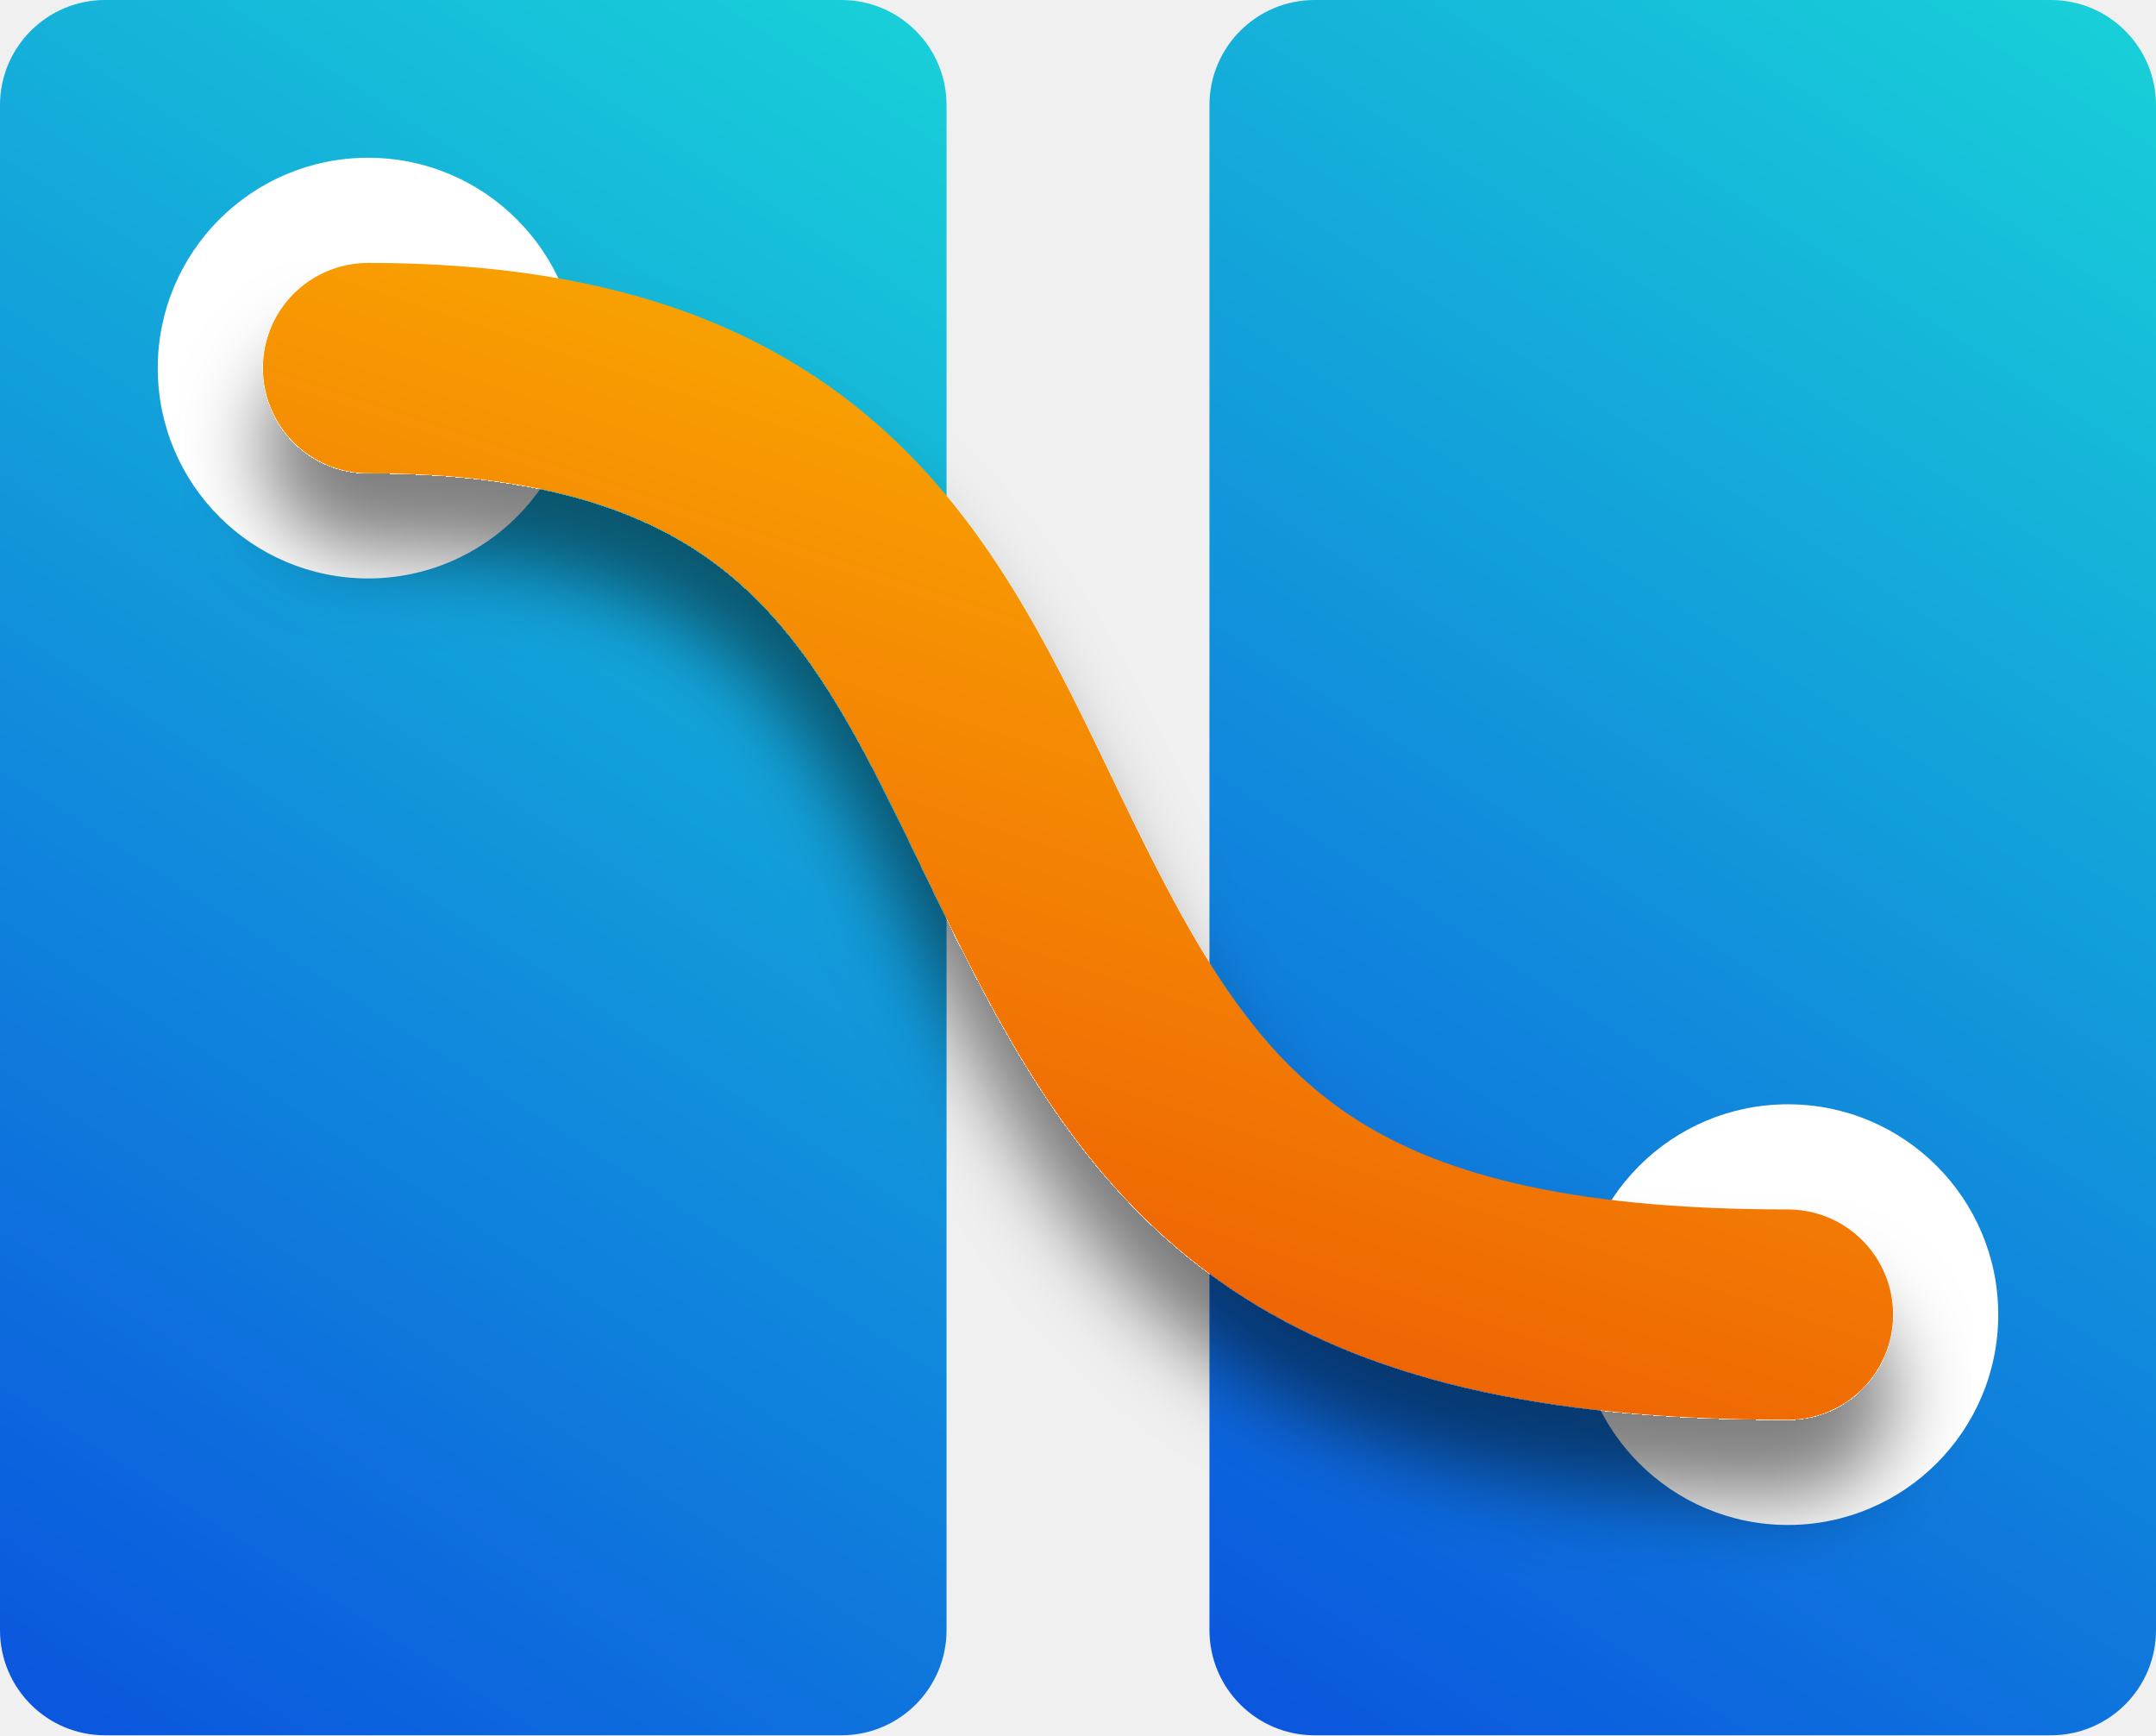
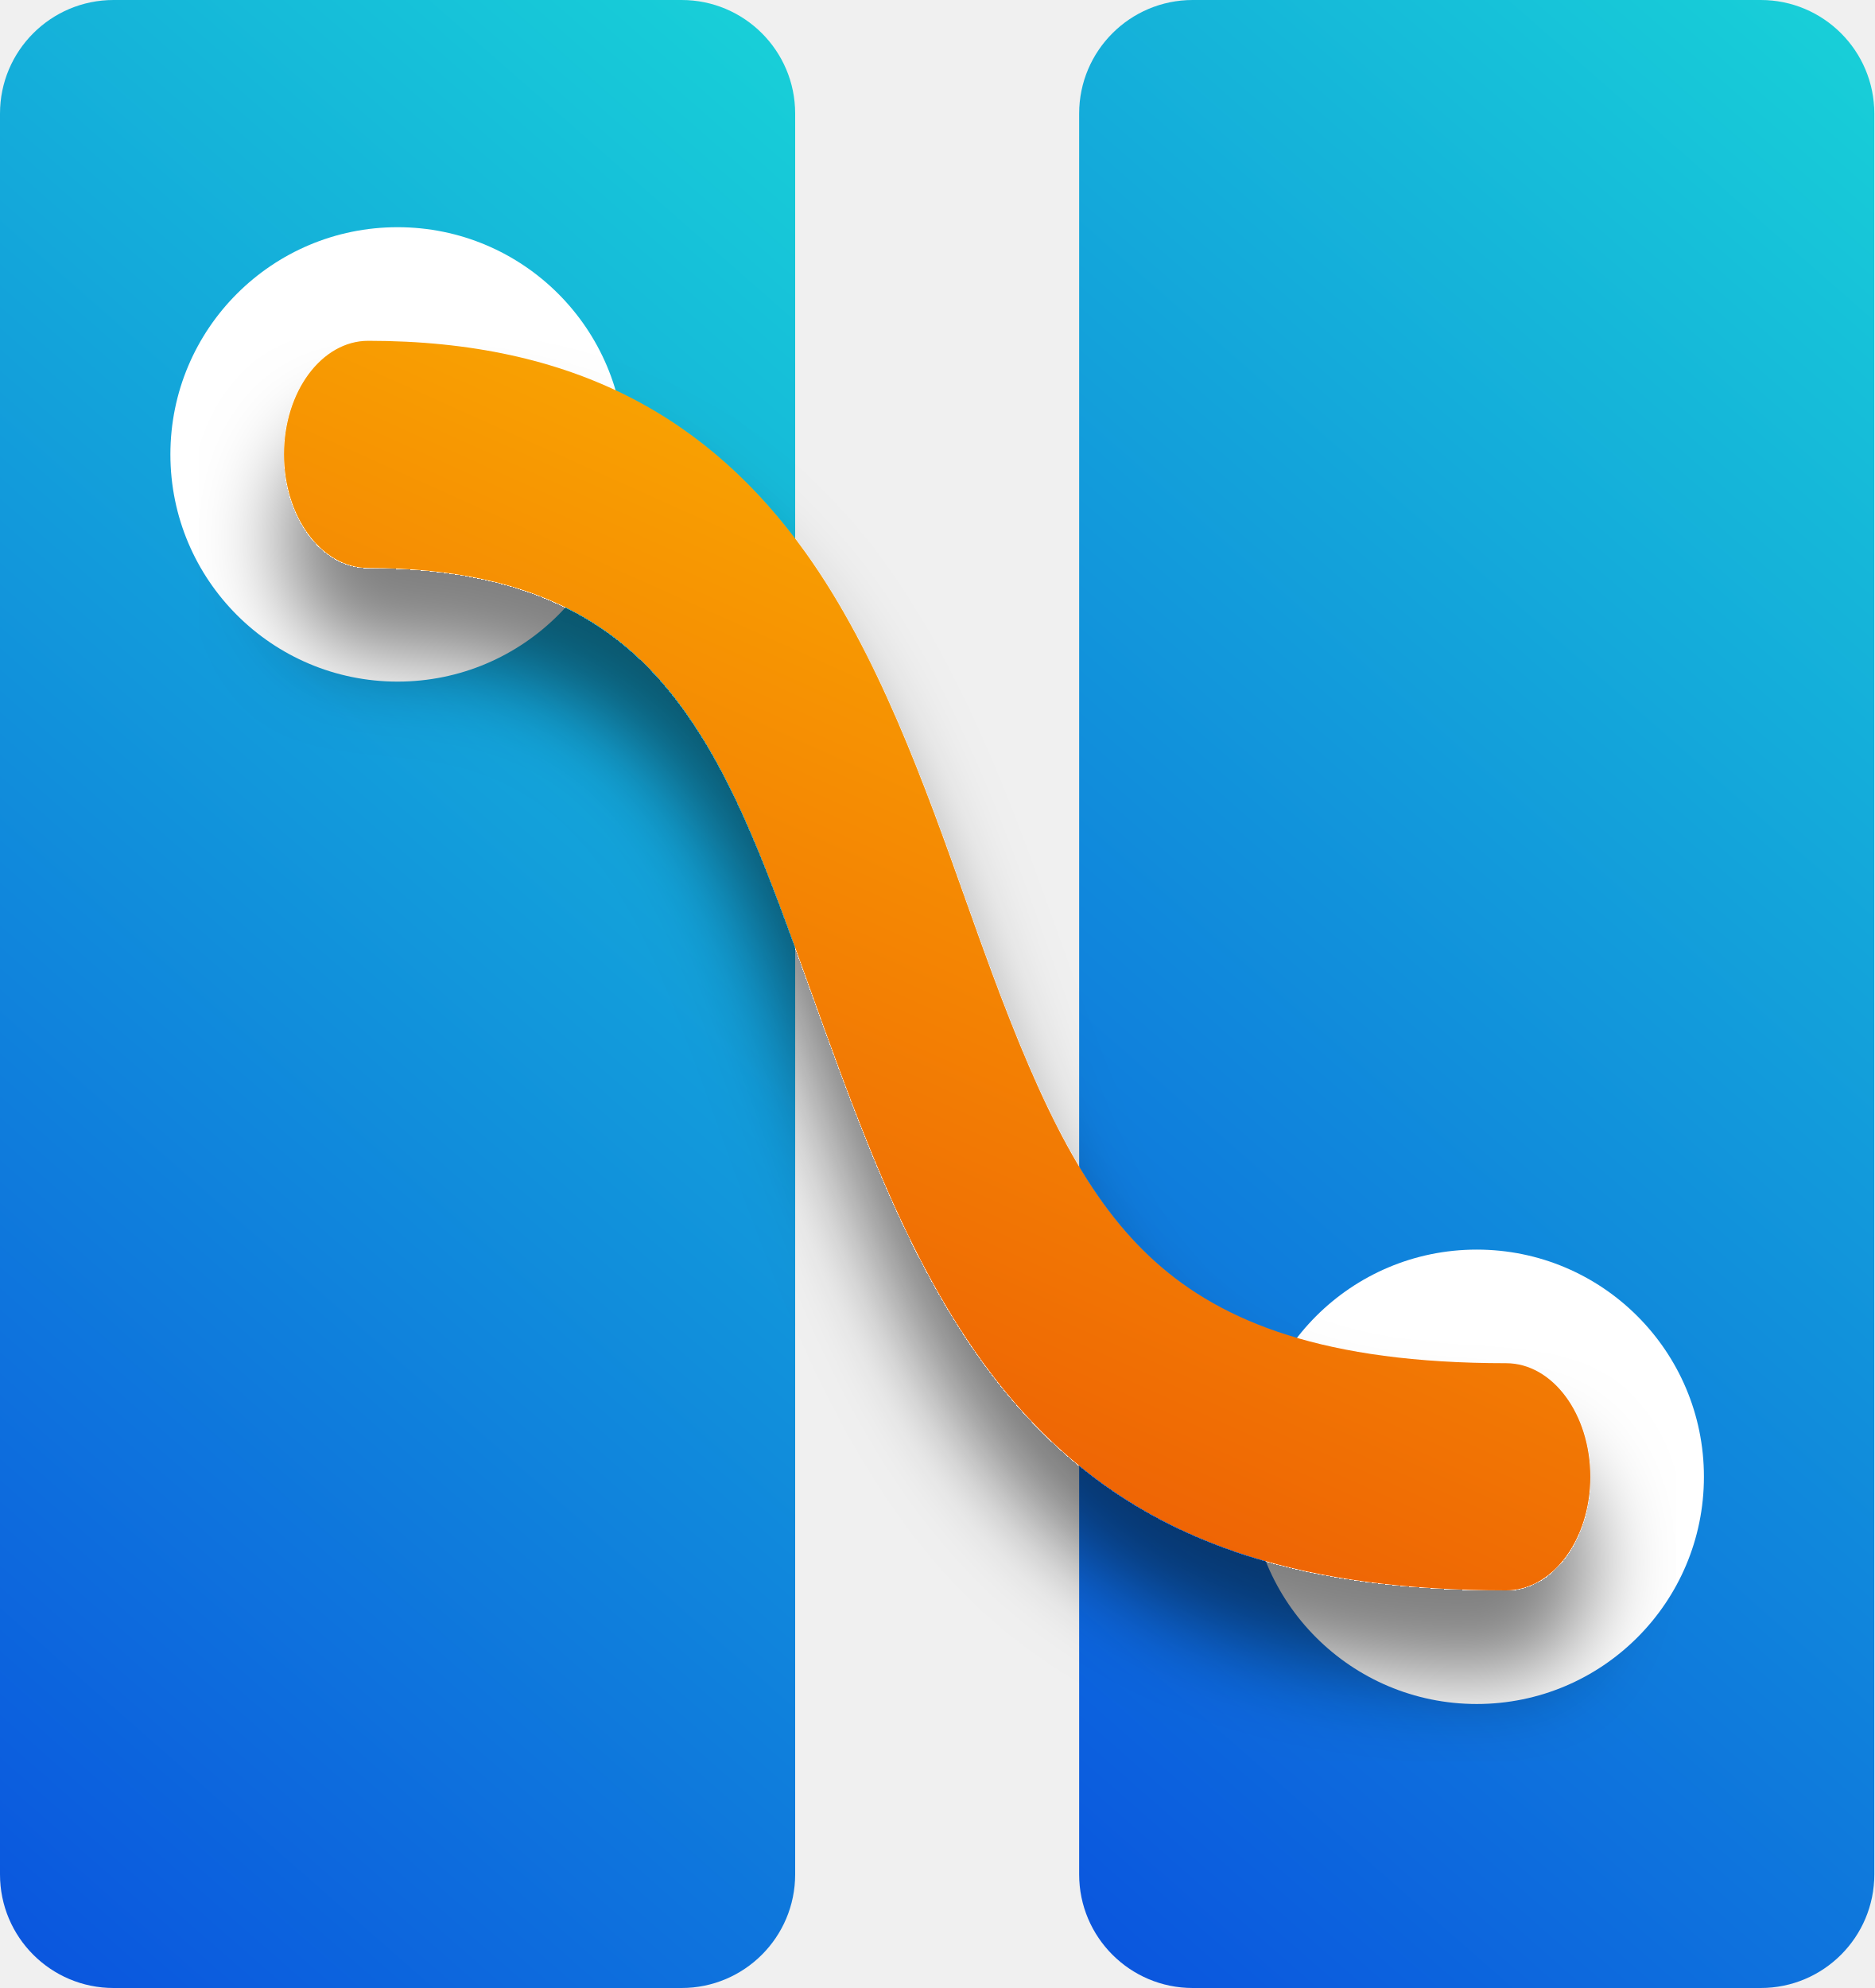
- <svg xmlns="http://www.w3.org/2000/svg" width="41" height="33" viewBox="0 0 41 33" fill="none">
-   <path d="M0 2C0 0.895 0.895 0 2 0H16C17.105 0 18 0.895 18 1.999C18 10.479 18 20.308 18 30.999C18 32.104 17.105 33 16 33H2C0.895 33 0 32.105 0 31V2Z" fill="url(#paint0_linear_849_1956)" />
-   <rect x="23" width="18" height="33" rx="2" fill="url(#paint1_linear_849_1956)" />
-   <circle cx="7" cy="7" r="4" fill="white" />
-   <circle cx="34" cy="25" r="4" fill="white" />
-   <g filter="url(#filter0_d_849_1956)">
-     <path d="M7 7C16 7 17.481 11.963 20 17C22.5 22 25 25 34 25" stroke="url(#paint2_linear_849_1956)" stroke-width="4" stroke-linecap="round" />
+ <svg xmlns="http://www.w3.org/2000/svg" width="33" height="35" viewBox="0 0 33 35" fill="none">
+   <path d="M0 2C0 0.895 0.895 0 2 0H12C13.105 0 14 0.895 14 1.999C14 11.052 14 21.562 14 32.999C14 34.104 13.105 35 12 35H2C0.895 35 0 34.105 0 33V2Z" fill="url(#paint0_linear_6836_24697)" />
+   <rect x="19" width="14" height="35" rx="2" fill="url(#paint1_linear_6836_24697)" />
+   <circle cx="7" cy="8" r="4" fill="white" />
+   <circle cx="26" cy="26" r="4" fill="white" />
+   <g filter="url(#filter0_d_6836_24697)">
+     <path fill-rule="evenodd" clip-rule="evenodd" d="M5 8C5 6.895 5.664 6 6.484 6C10.133 6 12.496 7.38 14.176 9.72C15.457 11.504 16.279 13.815 17.006 15.858C17.159 16.288 17.308 16.707 17.456 17.106C18.361 19.545 19.146 21.14 20.337 22.211C21.524 23.278 23.323 24 26.516 24C27.336 24 28 24.895 28 26C28 27.105 27.336 28 26.516 28C23.032 28 20.564 27.222 18.691 25.539C16.822 23.859 15.752 21.455 14.802 18.894C14.604 18.361 14.422 17.853 14.248 17.369C13.529 15.365 12.958 13.776 12.043 12.502C11.038 11.101 9.512 10 6.484 10C5.664 10 5 9.105 5 8Z" fill="url(#paint2_linear_6836_24697)" />
  </g>
  <defs>
-     <filter id="filter0_d_849_1956" x="3.5" y="5" width="34" height="25" filterUnits="userSpaceOnUse" color-interpolation-filters="sRGB">
+     <filter id="filter0_d_6836_24697" x="3.5" y="6" width="26" height="25" filterUnits="userSpaceOnUse" color-interpolation-filters="sRGB">
      <feFlood flood-opacity="0" result="BackgroundImageFix" />
      <feColorMatrix in="SourceAlpha" type="matrix" values="0 0 0 0 0 0 0 0 0 0 0 0 0 0 0 0 0 0 127 0" result="hardAlpha" />
      <feOffset dy="1.5" />
      <feGaussianBlur stdDeviation="0.75" />
      <feComposite in2="hardAlpha" operator="out" />
      <feColorMatrix type="matrix" values="0 0 0 0 0 0 0 0 0 0 0 0 0 0 0 0 0 0 0.5 0" />
-       <feBlend mode="normal" in2="BackgroundImageFix" result="effect1_dropShadow_849_1956" />
-       <feBlend mode="normal" in="SourceGraphic" in2="effect1_dropShadow_849_1956" result="shape" />
+       <feBlend mode="normal" in2="BackgroundImageFix" result="effect1_dropShadow_6836_24697" />
+       <feBlend mode="normal" in="SourceGraphic" in2="effect1_dropShadow_6836_24697" result="shape" />
    </filter>
-     <linearGradient id="paint0_linear_849_1956" x1="14.061" y1="-8.737" x2="-11.406" y2="30.889" gradientUnits="userSpaceOnUse">
+     <linearGradient id="paint0_linear_6836_24697" x1="10.937" y1="-9.266" x2="-18.5" y2="24.322" gradientUnits="userSpaceOnUse">
      <stop stop-color="#1AE3D7" />
      <stop offset="1" stop-color="#0945DF" />
    </linearGradient>
-     <linearGradient id="paint1_linear_849_1956" x1="37.061" y1="-8.737" x2="11.594" y2="30.889" gradientUnits="userSpaceOnUse">
+     <linearGradient id="paint1_linear_6836_24697" x1="29.937" y1="-9.266" x2="0.5" y2="24.322" gradientUnits="userSpaceOnUse">
      <stop stop-color="#1AE3D7" />
      <stop offset="1" stop-color="#0945DF" />
    </linearGradient>
-     <linearGradient id="paint2_linear_849_1956" x1="29.179" y1="1.214" x2="14.232" y2="46.053" gradientUnits="userSpaceOnUse">
+     <linearGradient id="paint2_linear_6836_24697" x1="22.939" y1="2.214" x2="4.315" y2="43.668" gradientUnits="userSpaceOnUse">
      <stop stop-color="#FFC700" />
      <stop offset="1" stop-color="#DF0909" />
    </linearGradient>
  </defs>
</svg>
